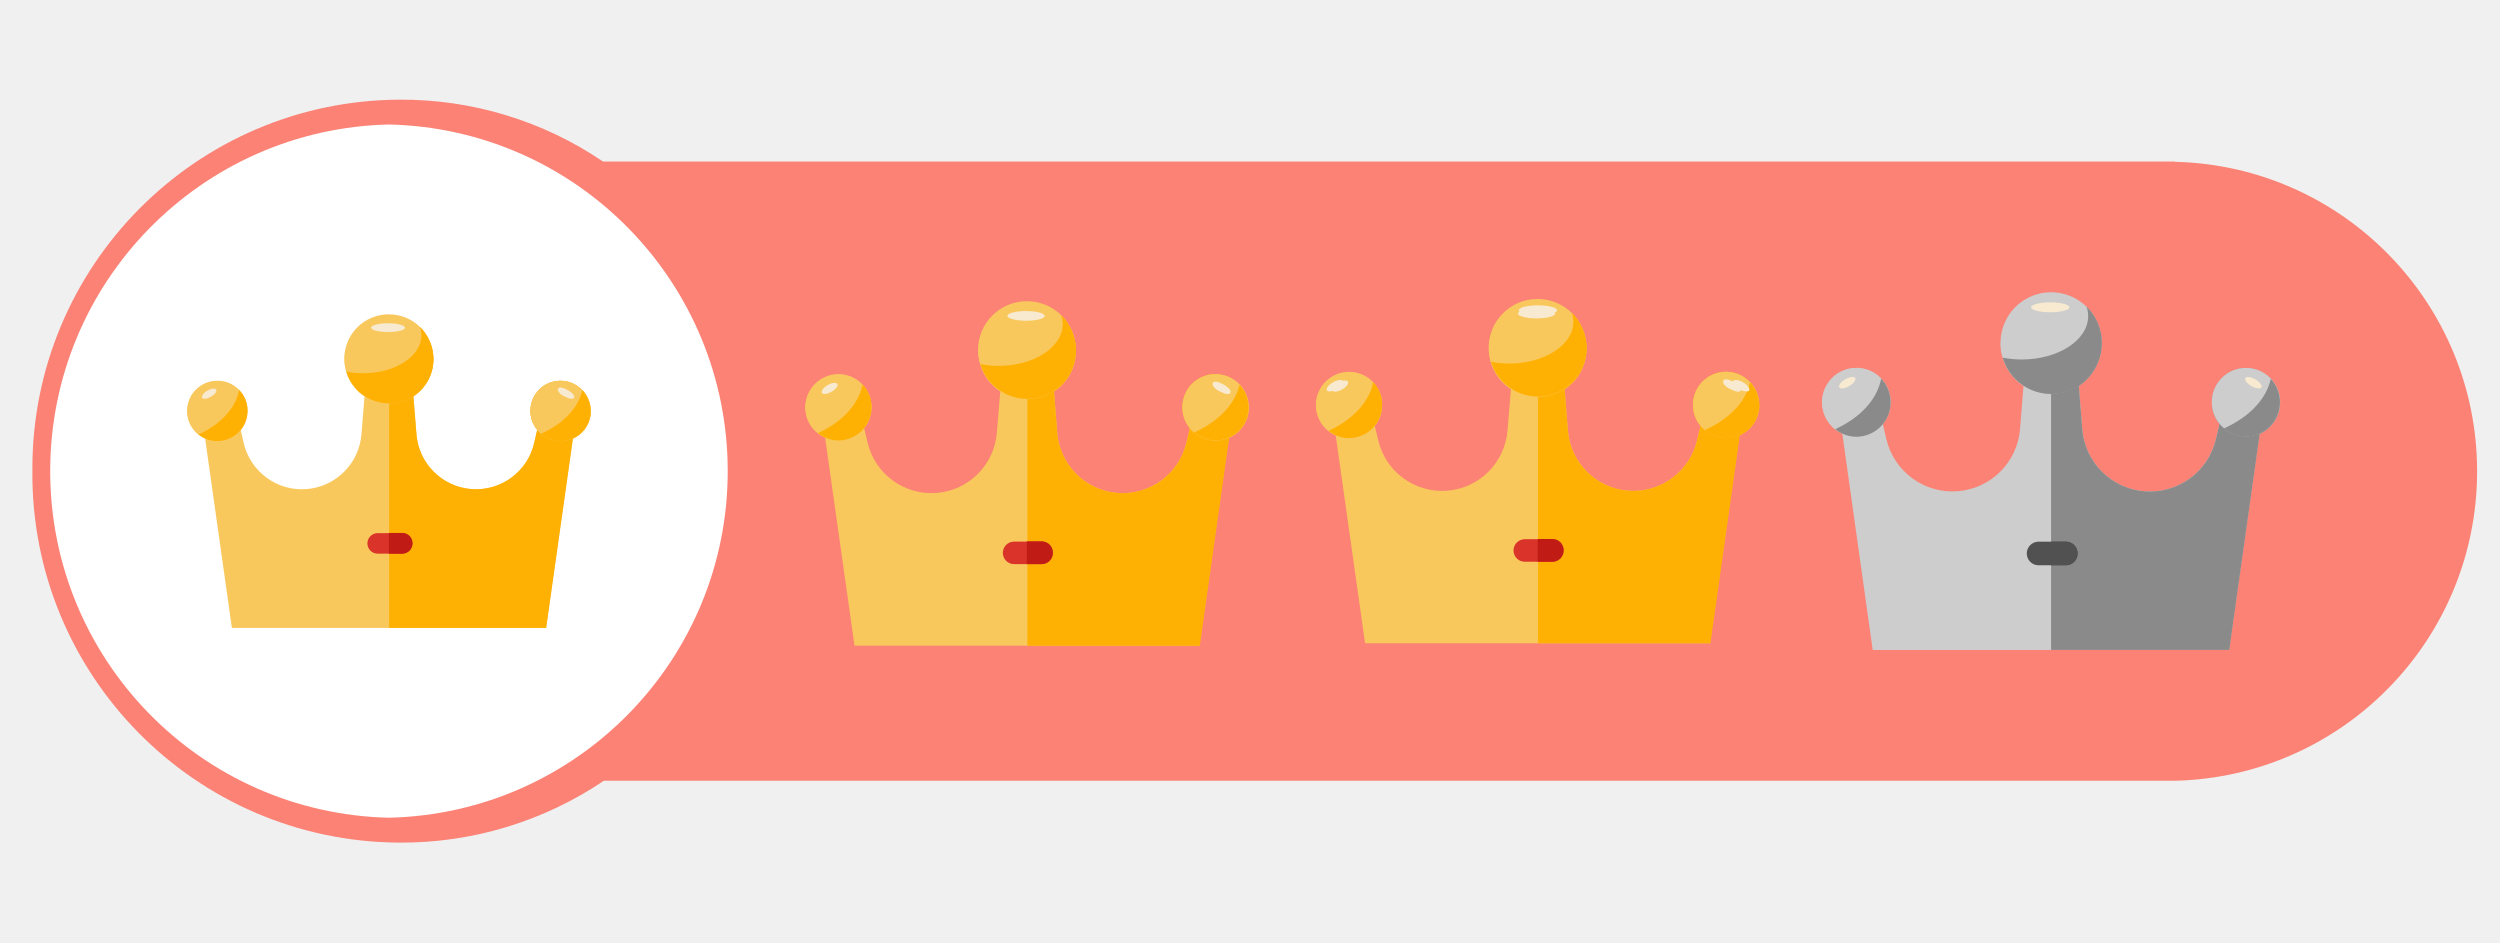
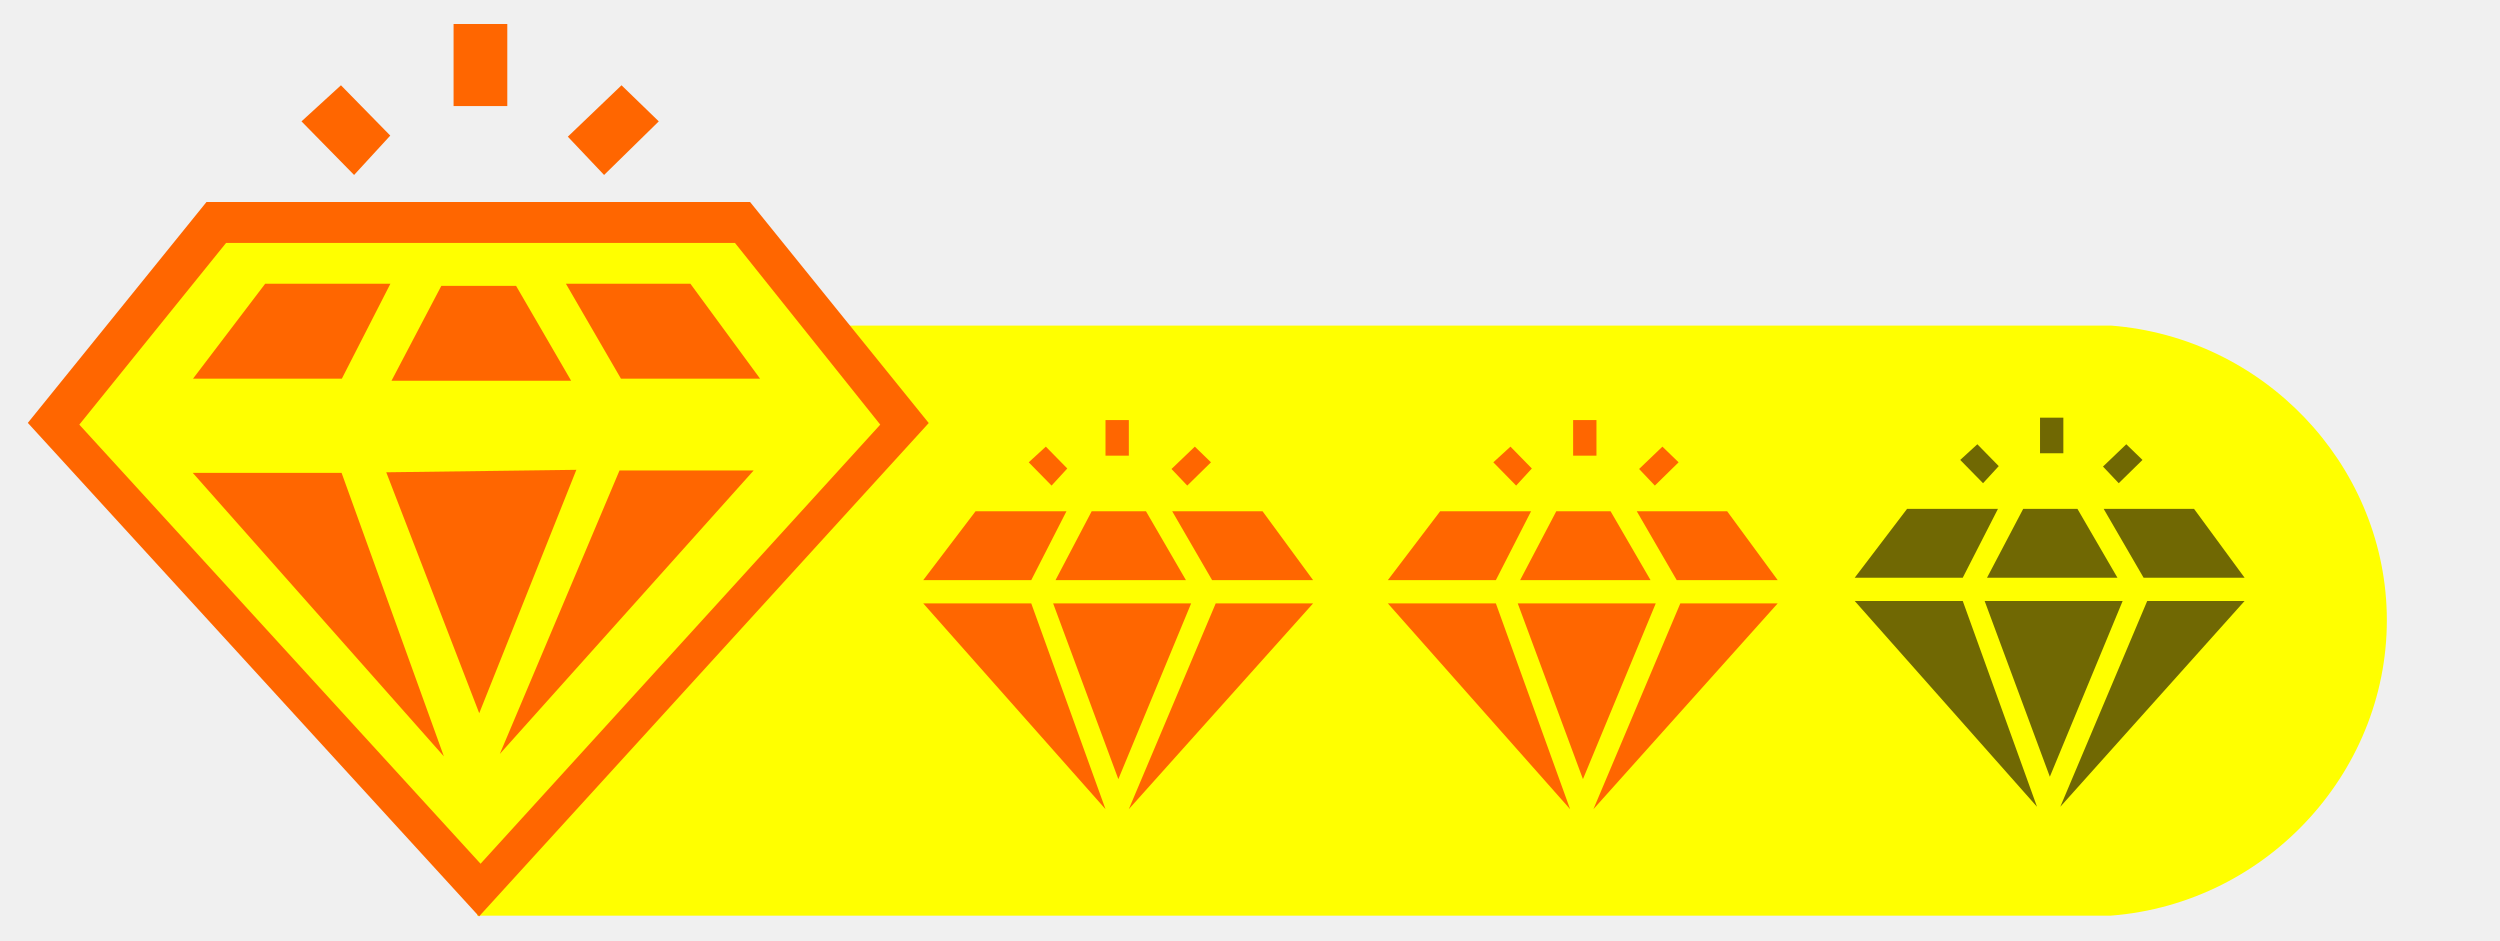
- <svg xmlns="http://www.w3.org/2000/svg" t="1717696636923" class="icon" viewBox="0 0 2717 1024" version="1.1" p-id="9462" width="530.664" height="200">
-   <path d="M2363.819 175.568H655.369A389.9 389.9 0 0 0 434.407 108.315 400.863 400.863 0 0 0 35.186 510.786v1.214A400.797 400.797 0 0 0 433.259 915.751h1.247a393.051 393.051 0 0 0 221.75-67.221h1707.564a336.432 336.432 0 0 0 0-672.667z" fill="#FB8275" p-id="9463" />
-   <path d="M422.722 135.295a376.804 376.804 0 0 1 0 753.41 376.804 376.804 0 0 1 0-753.41" fill="#FFFFFF" p-id="9464" />
-   <path d="M607.021 413.893a32.626 32.626 0 0 0-23.173 53.205l-3.282 14.311a64.923 64.923 0 0 1-128.008-9.847l-3.282-40.7a48.184 48.184 0 1 0-53.14 0l-3.282 40.7a64.923 64.923 0 0 1-128.008 9.847l-3.282-14.311a32.659 32.659 0 1 0-38.632 9.551l29.081 205.765h341.355l29.081-205.765A32.823 32.823 0 0 0 607.218 413.893z" fill="#F9C85D" p-id="9465" />
-   <path d="M203.5 446.617a32.823 32.823 0 1 0 32.823-32.823 32.823 32.823 0 0 0-32.823 32.823z" fill="#F9C85D" p-id="9466" />
-   <path d="M607.021 413.893a32.626 32.626 0 0 0-23.173 53.205l-3.282 14.311a64.923 64.923 0 0 1-128.008-9.847l-3.282-40.7a48.118 48.118 0 0 0-15.886-87.078 53.763 53.763 0 0 0-10.47-0.919v339.55h170.678l29.081-205.765a32.823 32.823 0 0 0 19.07-24.354 33.479 33.479 0 0 0-34.759-38.402z" fill="#FFB103" p-id="9467" />
-   <path d="M576.365 446.617a32.823 32.823 0 1 0 32.823-32.823 32.626 32.626 0 0 0-32.823 32.823zM374.178 389.998a48.413 48.413 0 1 0 48.413-48.413A48.315 48.315 0 0 0 374.178 389.998z" fill="#F9C85D" p-id="9468" />
-   <path d="M259.922 423.871c-3.906 20.022-20.317 37.319-44.048 48.216a31.772 31.772 0 0 0 20.219 7.287 32.823 32.823 0 0 0 32.823-32.823 31.477 31.477 0 0 0-8.993-22.68z m372.996 0.23c-4.53 19.694-21.335 36.86-44.967 47.297a32.494 32.494 0 0 0 53.829-24.781 33.282 33.282 0 0 0-8.862-22.516z m-176.487-68.927a31.28 31.28 0 0 1 1.575 9.092c0 22.746-28.392 41.389-63.38 41.389a94.529 94.529 0 0 1-18.151-1.805 48.381 48.381 0 0 0 94.726-13.884 50.317 50.317 0 0 0-14.77-34.759z" fill="#FFB103" p-id="9469" />
-   <path d="M219.715 432.307c1.149 1.805 5.219 1.346 9.551-1.149s6.827-5.908 5.678-7.713-5.219-1.379-9.551 1.116-6.565 5.908-5.678 7.746z m394.594-1.149c4.3 2.495 8.403 2.954 9.551 1.149s-1.608-5.252-5.711-7.746c-5.449-3.282-10.208-4.53-11.554-2.265s1.805 6.565 7.713 8.862z m-211.049-75.033c0 2.495 8.173 4.759 18.413 4.759s18.413-2.035 18.413-4.759-8.206-4.792-18.413-4.792-18.413 2.068-18.413 4.792z" fill="#F7EAD0" p-id="9470" />
-   <path d="M437.132 601.704h-27.276a11.16 11.16 0 0 1 0-22.287h27.276a11.193 11.193 0 0 1 11.127 11.16 11.028 11.028 0 0 1-11.127 11.127z" fill="#DA3329" p-id="9471" />
-   <path d="M437.132 579.188h-14.54v22.516h14.54a11.16 11.16 0 0 0 11.127-11.127 10.963 10.963 0 0 0-11.127-11.389z" fill="#C11B16" p-id="9472" />
-   <path d="M2438.72 400.042a37.352 37.352 0 0 0-26.553 60.656l-3.873 16.411a73.72 73.72 0 0 1-145.339-11.291l-3.676-46.313a55.076 55.076 0 0 0 22.976-57.801A54.42 54.42 0 1 0 2199.115 419.473l-3.676 46.313a73.752 73.752 0 0 1-145.371 11.324l-3.84-16.411a37.483 37.483 0 0 0-5.842-52.516 36.958 36.958 0 0 0-52.122 5.875 37.451 37.451 0 0 0 13.982 57.44l33.02 234.944h387.307l33.052-234.846a37.418 37.418 0 0 0-16.904-71.553z" fill="#CDCDCD" p-id="9473" />
-   <path d="M1980.353 437.197a37.221 37.221 0 1 0 37.221-37.451 37.352 37.352 0 0 0-37.221 37.451z" fill="#CDCDCD" p-id="9474" />
-   <path d="M2438.72 400.042a37.352 37.352 0 0 0-26.553 60.656l-3.873 16.411a73.72 73.72 0 0 1-145.339-11.291l-3.676-46.313a55.076 55.076 0 0 0 22.976-57.801 53.763 53.763 0 0 0-53.14-42.669v387.307h193.653l33.052-234.846a37.451 37.451 0 0 0-17.298-71.553z" fill="#8A8A8A" p-id="9475" />
-   <path d="M2403.764 437.197a37.155 37.155 0 1 0 37.155-37.385 37.254 37.254 0 0 0-37.155 37.385z m-229.758-64.398A55.109 55.109 0 1 0 2201.675 324.944a55.175 55.175 0 0 0-27.505 47.855z" fill="#CDCDCD" p-id="9476" />
-   <path d="M2044.488 411.432c-4.431 22.976-22.976 42.669-49.989 55.011a36.761 36.761 0 0 0 22.976 8.238 37.451 37.451 0 0 0 26.915-63.282zM2245.067 425.906a55.503 55.503 0 0 0 22.549-92.79 31.247 31.247 0 0 1 1.805 10.405c0 26.028-32.297 47.166-72.21 47.166a104.474 104.474 0 0 1-20.711-2.002A54.978 54.978 0 0 0 2245.067 425.906zM2467.933 411.727c-5.088 22.582-24.125 41.947-51.006 53.862a36.893 36.893 0 0 0 52.188-4.365 37.451 37.451 0 0 0-1.182-49.497z" fill="#8A8A8A" p-id="9477" />
-   <path d="M1998.897 420.983c0.755 1.313 3.282 1.575 6.171 0.656a22.155 22.155 0 0 0 8.698-5.055c2.298-2.232 3.282-4.398 2.495-5.711s-3.118-1.575-6.171-0.656a22.352 22.352 0 0 0-8.665 5.022c-2.33 2.232-3.282 4.398-2.527 5.711z m448.062-1.346a16.116 16.116 0 0 0 8.567 2.56c2.199-0.23 3.02-1.674 2.101-3.709a15.558 15.558 0 0 0-6.565-6.203 16.017 16.017 0 0 0-8.567-2.527c-2.199 0.23-3.02 1.641-2.101 3.676a15.558 15.558 0 0 0 6.565 6.203z m-239.605-85.667c0 2.987 9.354 5.383 20.875 5.383s20.842-2.396 20.842-5.383-9.322-5.35-20.842-5.35-20.875 2.396-20.875 5.35z" fill="#F7EAD0" p-id="9478" />
-   <path d="M2245.822 614.341h-30.952a12.834 12.834 0 0 1 0-25.634h30.952a12.834 12.834 0 0 1 0 25.634z" fill="#515151" p-id="9479" />
-   <path d="M2245.822 588.641h-16.641v25.7h16.641a12.866 12.866 0 0 0 0-25.7z" fill="#515151" p-id="9480" />
-   <path d="M1318.681 406.771a35.875 35.875 0 0 0-25.47 58.457l-3.742 15.722a71.291 71.291 0 0 1-140.481-10.733L1145.509 425.512a52.91 52.91 0 1 0-58.391 0l-3.742 44.704a71.291 71.291 0 0 1-140.481 10.733l-3.742-15.722a35.875 35.875 0 1 0-42.407 10.47l31.936 226.049h374.801l31.936-226.049a36.105 36.105 0 0 0-16.74-68.927z" fill="#F9C85D" p-id="9481" />
-   <path d="M875.281 442.744a35.941 35.941 0 1 0 35.941-36.105 36.105 36.105 0 0 0-35.941 36.105z" fill="#F9C85D" p-id="9482" />
-   <path d="M1318.681 406.771a35.875 35.875 0 0 0-25.47 58.457l-3.742 15.722a71.291 71.291 0 0 1-140.481-10.733L1145.509 425.512a52.844 52.844 0 0 0-17.462-95.678 58.851 58.851 0 0 0-11.488-0.985V701.748h187.417l31.904-226.049a36.105 36.105 0 0 0 20.974-26.718 36.827 36.827 0 0 0-38.206-42.21z" fill="#FFB103" p-id="9483" />
-   <path d="M1285.005 442.744a36.105 36.105 0 1 0 35.941-36.105 35.809 35.809 0 0 0-35.941 36.105z m-222.078-62.199A53.173 53.173 0 1 0 1115.969 327.34a53.041 53.041 0 0 0-53.041 53.205z" fill="#F9C85D" p-id="9484" />
-   <path d="M937.414 417.766c-4.234 21.958-22.451 40.963-48.413 52.943a35.055 35.055 0 0 0 22.221 8.009 36.105 36.105 0 0 0 35.908-36.105 34.431 34.431 0 0 0-9.715-24.847z m409.725 0.23c-4.989 21.729-23.468 40.47-49.398 51.958a35.711 35.711 0 0 0 59.081-27.21 36.696 36.696 0 0 0-9.683-24.748z m-193.883-75.689a34.103 34.103 0 0 1 1.74 9.847c0 24.978-31.181 45.459-69.617 45.459a102.046 102.046 0 0 1-19.956-2.002 53.14 53.14 0 0 0 104.048-15.23 55.175 55.175 0 0 0-16.214-38.074z" fill="#FFB103" p-id="9485" />
-   <path d="M893.235 426.989c1.247 2.002 5.744 1.51 10.503-1.247s7.484-6.565 6.236-8.468-5.744-1.51-10.503 1.247-7.221 6.466-6.236 8.468z m433.455-1.247c4.726 2.757 9.223 3.282 10.47 1.247s-1.74-5.744-6.236-8.468c-6.007-3.512-11.225-5.022-12.735-2.527s2.002 7.254 8.501 9.847z m-231.826-82.418c0 2.757 8.993 5.252 20.219 5.252s20.219-2.265 20.219-5.252-8.993-5.252-20.219-5.252-20.219 2.265-20.219 5.252z" fill="#F7EAD0" p-id="9486" />
-   <path d="M1132.052 613.094h-29.934a12.243 12.243 0 1 1 0-24.486h29.934a12.243 12.243 0 0 1 12.21 12.243 12.079 12.079 0 0 1-12.21 12.243z" fill="#DA3329" p-id="9487" />
-   <path d="M1132.052 588.345H1115.969v24.748h15.985a12.243 12.243 0 0 0 12.21-12.243 11.98 11.98 0 0 0-12.112-12.505z" fill="#C11B16" p-id="9488" />
-   <path d="M1873.646 404.211a35.875 35.875 0 0 0-25.47 58.588l-3.742 15.722a71.291 71.291 0 0 1-140.481-10.733l-3.479-44.704a52.91 52.91 0 1 0-58.391 0l-3.742 44.704a71.291 71.291 0 0 1-140.481 10.733l-3.742-15.722a35.842 35.842 0 1 0-42.44 10.503L1483.582 699.122h374.834l31.936-226.049a36.105 36.105 0 0 0-16.707-68.927z" fill="#F9C85D" p-id="9489" />
-   <path d="M1430.246 440.184a35.941 35.941 0 1 0 35.908-36.105 36.105 36.105 0 0 0-35.908 36.105z" fill="#F9C85D" p-id="9490" />
-   <path d="M1873.646 404.211a35.875 35.875 0 0 0-25.47 58.588l-3.742 15.722a71.291 71.291 0 0 1-140.481-10.733l-3.479-44.704a52.877 52.877 0 0 0-17.462-95.678 61.739 61.739 0 0 0-11.488-0.985V699.122h187.384l31.936-226.049a36.105 36.105 0 0 0 20.974-26.75 36.794 36.794 0 0 0-38.173-42.21z" fill="#FFB103" p-id="9491" />
-   <path d="M1839.97 440.184a35.941 35.941 0 1 0 35.908-36.105 35.777 35.777 0 0 0-35.908 36.105z m-222.111-62.363A53.173 53.173 0 1 0 1671.032 324.944a53.074 53.074 0 0 0-53.173 53.041z" fill="#F9C85D" p-id="9492" />
-   <path d="M1492.379 415.206c-4.267 21.991-22.483 40.963-48.413 52.943a34.858 34.858 0 0 0 22.188 8.009 36.105 36.105 0 0 0 35.941-36.105 34.431 34.431 0 0 0-9.715-24.847z m409.725 0.263c-5.022 21.729-23.468 40.47-49.431 51.958a35.744 35.744 0 0 0 59.081-27.243 36.564 36.564 0 0 0-9.65-24.715z m-193.883-75.689a34.07 34.07 0 0 1 1.74 9.847c0 24.978-31.214 45.459-69.617 45.459a102.046 102.046 0 0 1-19.956-2.002 53.14 53.14 0 0 0 104.048-15.23 55.47 55.47 0 0 0-16.214-38.074z" fill="#FFB103" p-id="9493" />
-   <path d="M1448.199 424.462c1.247 2.002 5.744 1.477 10.47-1.247s7.484-6.565 6.236-8.501-5.744-1.51-10.47 1.247-7.254 6.499-6.236 8.501z m433.259-1.247c4.759 2.724 9.223 3.282 10.47 1.247s-1.74-5.744-6.236-8.501c-5.974-3.512-11.225-4.989-12.702-2.495s1.969 7.254 8.468 9.847z m-231.793-82.45c0 2.757 8.961 5.252 20.186 5.252s20.219-2.232 20.219-5.252-8.993-5.252-20.219-5.252-20.022 2.265-20.022 5.252z" fill="#F7EAD0" p-id="9494" />
-   <path d="M1687.083 610.501h-29.934a12.243 12.243 0 0 1 0-24.486H1687.083a12.276 12.276 0 0 1 12.243 12.243A12.112 12.112 0 0 1 1687.083 610.501z" fill="#DA3329" p-id="9495" />
-   <path d="M1687.083 585.818h-15.952V610.501H1687.083a12.243 12.243 0 0 0 12.243-12.243 12.013 12.013 0 0 0-12.243-12.44z" fill="#C11B16" p-id="9496" />
-   <path d="M1442.094 424.2c0.755 1.313 3.118 1.575 6.203 0.689a22.746 22.746 0 0 0 8.665-5.088c2.298-2.199 3.282-4.398 2.527-5.678s-3.282-1.608-6.203-0.689a22.254 22.254 0 0 0-8.665 5.055c-2.298 2.199-3.282 4.398-2.527 5.678z m448.062-1.313a16.017 16.017 0 0 0 8.567 2.527c2.232-0.23 3.02-1.641 2.133-3.709a15.755 15.755 0 0 0-6.565-6.203 16.116 16.116 0 0 0-8.6-2.527c-2.199 0.23-2.987 1.641-2.101 3.676a15.788 15.788 0 0 0 6.565 6.236z m-239.605-85.667c0 2.954 9.322 5.35 20.842 5.35s20.875-2.396 20.875-5.35-9.354-5.383-20.875-5.383-20.777 2.396-20.777 5.383z" fill="#F7EAD0" p-id="9497" />
+ <svg xmlns="http://www.w3.org/2000/svg" t="1717696538367" class="icon" viewBox="0 0 2722 1024" version="1.1" p-id="6700" width="531.641" height="200">
+   <path d="M2298.371 996.954h-1778.986V354.484h1778.986c166.148 12.866 296.06 149.999 300.327 312.701 4.398 168.905-127.778 316.279-300.327 329.769z" fill="#FFFF00" p-id="6701" />
+   <path d="M521.584 997.808L30.295 460.436 224.835 219.912h591.825l194.54 240.688z" fill="#FF6600" p-id="6702" />
+   <path d="M86.356 462.339l436.869 478.094L958.42 462.339l-158.205-197.855H246.17z" fill="#FFFF00" p-id="6703" />
+   <path d="M493.849 26.127h58.49v89.343h-58.49zM717.273 132.144l-40.569-39.289-58.457 55.963 39.486 41.685 59.54-58.359zM424.922 147.636L371.224 92.855l-42.965 39.289 57.275 58.359 39.387-42.866zM425.053 308.959H288.708l-78.545 103.326h162.045l52.844-103.326zM561.89 311.224H480.523l-54.256 103.326h195.59l-59.967-103.326zM209.868 514.856l273.412 308.664-111.367-308.664H209.868zM420.556 514.232l101.225 262.318 105.754-265.01-206.979 2.691zM827.557 412.285l-75.82-103.326h-135.557l59.901 103.326h151.476zM544.199 820.894l276.399-308.664h-146.061L544.199 820.894zM1162.052 510.096l-23.337-23.796-18.643 17.068 24.88 25.339 17.101-18.61zM1161.166 556.639h-98.96l-56.98 75h117.603l38.337-75zM1291.242 631.638l-43.523-75h-59.081l-39.387 75h141.991zM1005.225 656.977l198.446 224.047-80.842-224.047h-117.603zM1146.658 656.977l70.995 191.356 79.267-191.356h-150.262zM1319.732 631.638h109.956l-55.044-75h-98.369l43.457 75zM1229.043 881.025l200.645-224.047h-106.017l-94.628 224.047zM1203.671 457.35h25.405v38.796h-25.405zM1318.517 503.368l-17.593-17.068-25.405 24.322 17.166 18.085 25.831-25.339zM1667.028 556.639h-98.96l-56.98 75h117.603l38.337-75zM1797.104 631.638l-43.523-75h-59.081l-39.387 75h141.991zM1511.088 656.977l198.446 224.047-80.842-224.047h-117.603zM1652.52 656.977l70.995 191.356 79.267-191.356h-150.262zM1935.55 631.638l-55.044-75h-98.402l43.49 75h109.956zM1734.905 881.025l200.645-224.047h-106.017l-94.628 224.047zM1712.815 457.35h25.405v38.796h-25.405zM1827.662 503.368l-17.626-17.068-25.372 24.322 17.133 18.085 25.864-25.339zM1667.881 510.096l-23.304-23.796-18.643 17.068 24.847 25.339 17.101-18.61z" fill="#FF6600" p-id="6704" />
+   <path d="M2175.385 554.046h-98.96l-57.013 74.967h117.636l38.337-74.967zM2305.461 629.013l-43.556-74.967h-59.048l-39.387 74.967h141.991zM2019.412 654.352l198.478 224.047-80.842-224.047h-117.636zM2160.877 654.352l70.995 191.356 79.267-191.356h-150.262zM2333.951 629.013h109.956l-55.044-74.967h-98.402l43.49 74.967zM2243.262 878.399l200.645-224.047h-106.017l-94.628 224.047zM2221.172 454.725h25.405v38.796h-25.405zM2332.736 500.775l-17.626-17.068-25.372 24.289 17.133 18.118 25.864-25.339zM2176.238 507.503l-23.304-23.796-18.643 17.068 24.847 25.339 17.101-18.61z" fill="#706803" p-id="6705" />
</svg>
